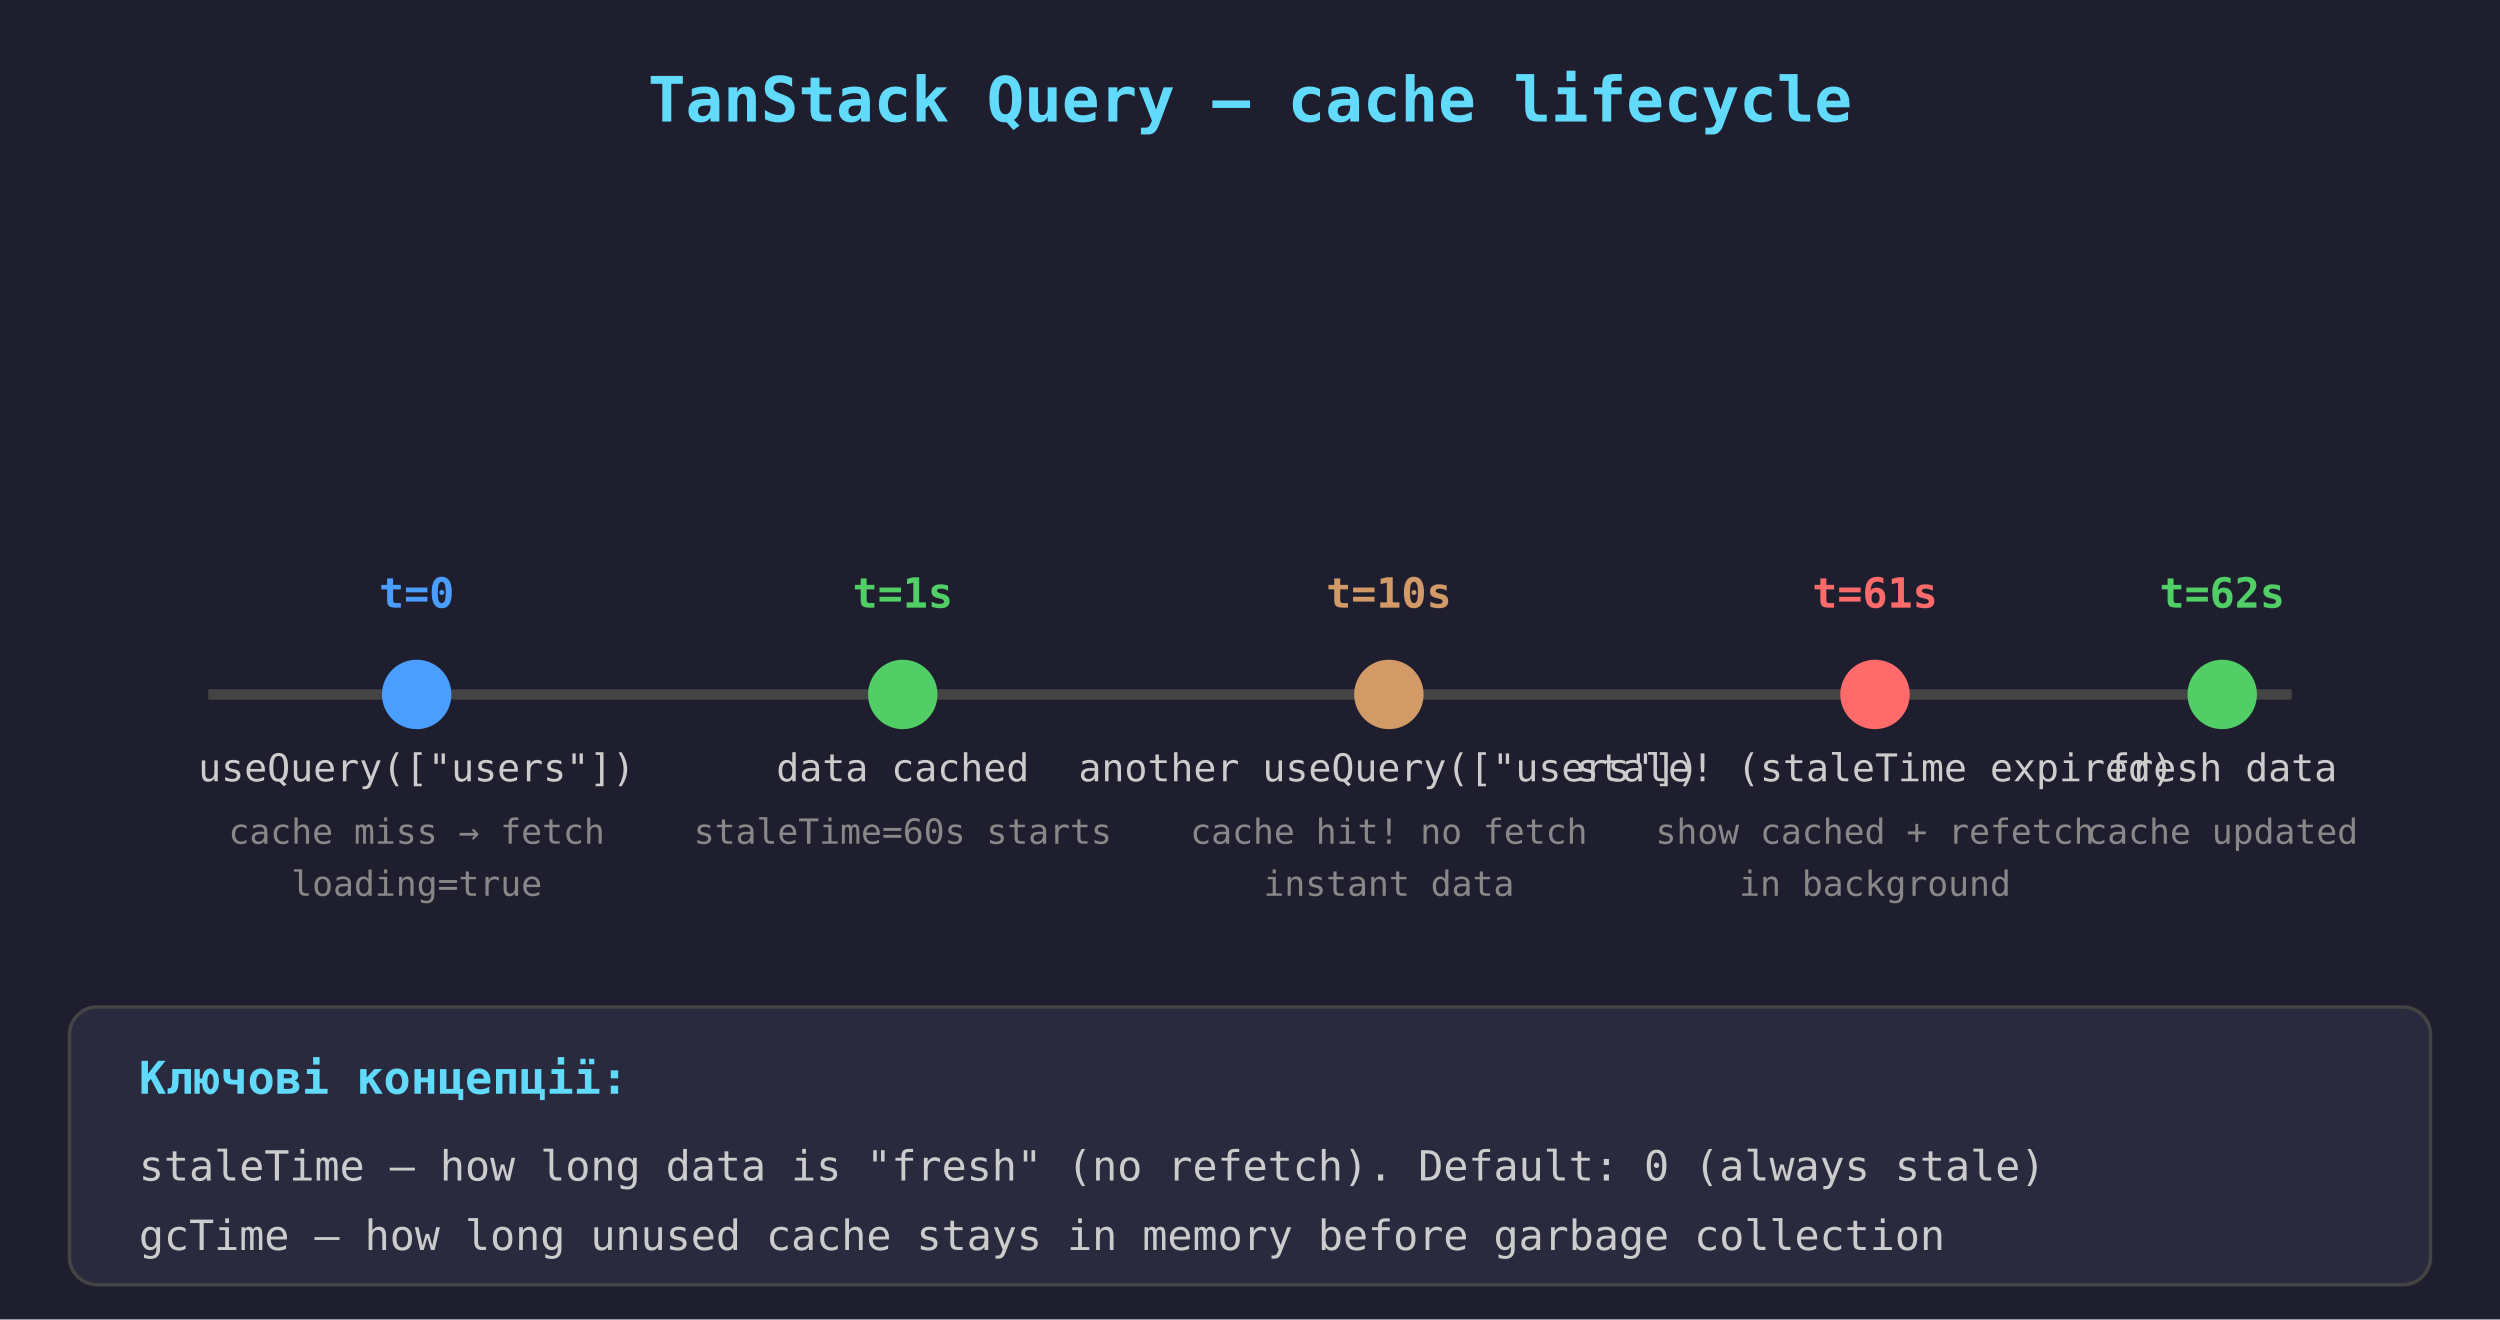
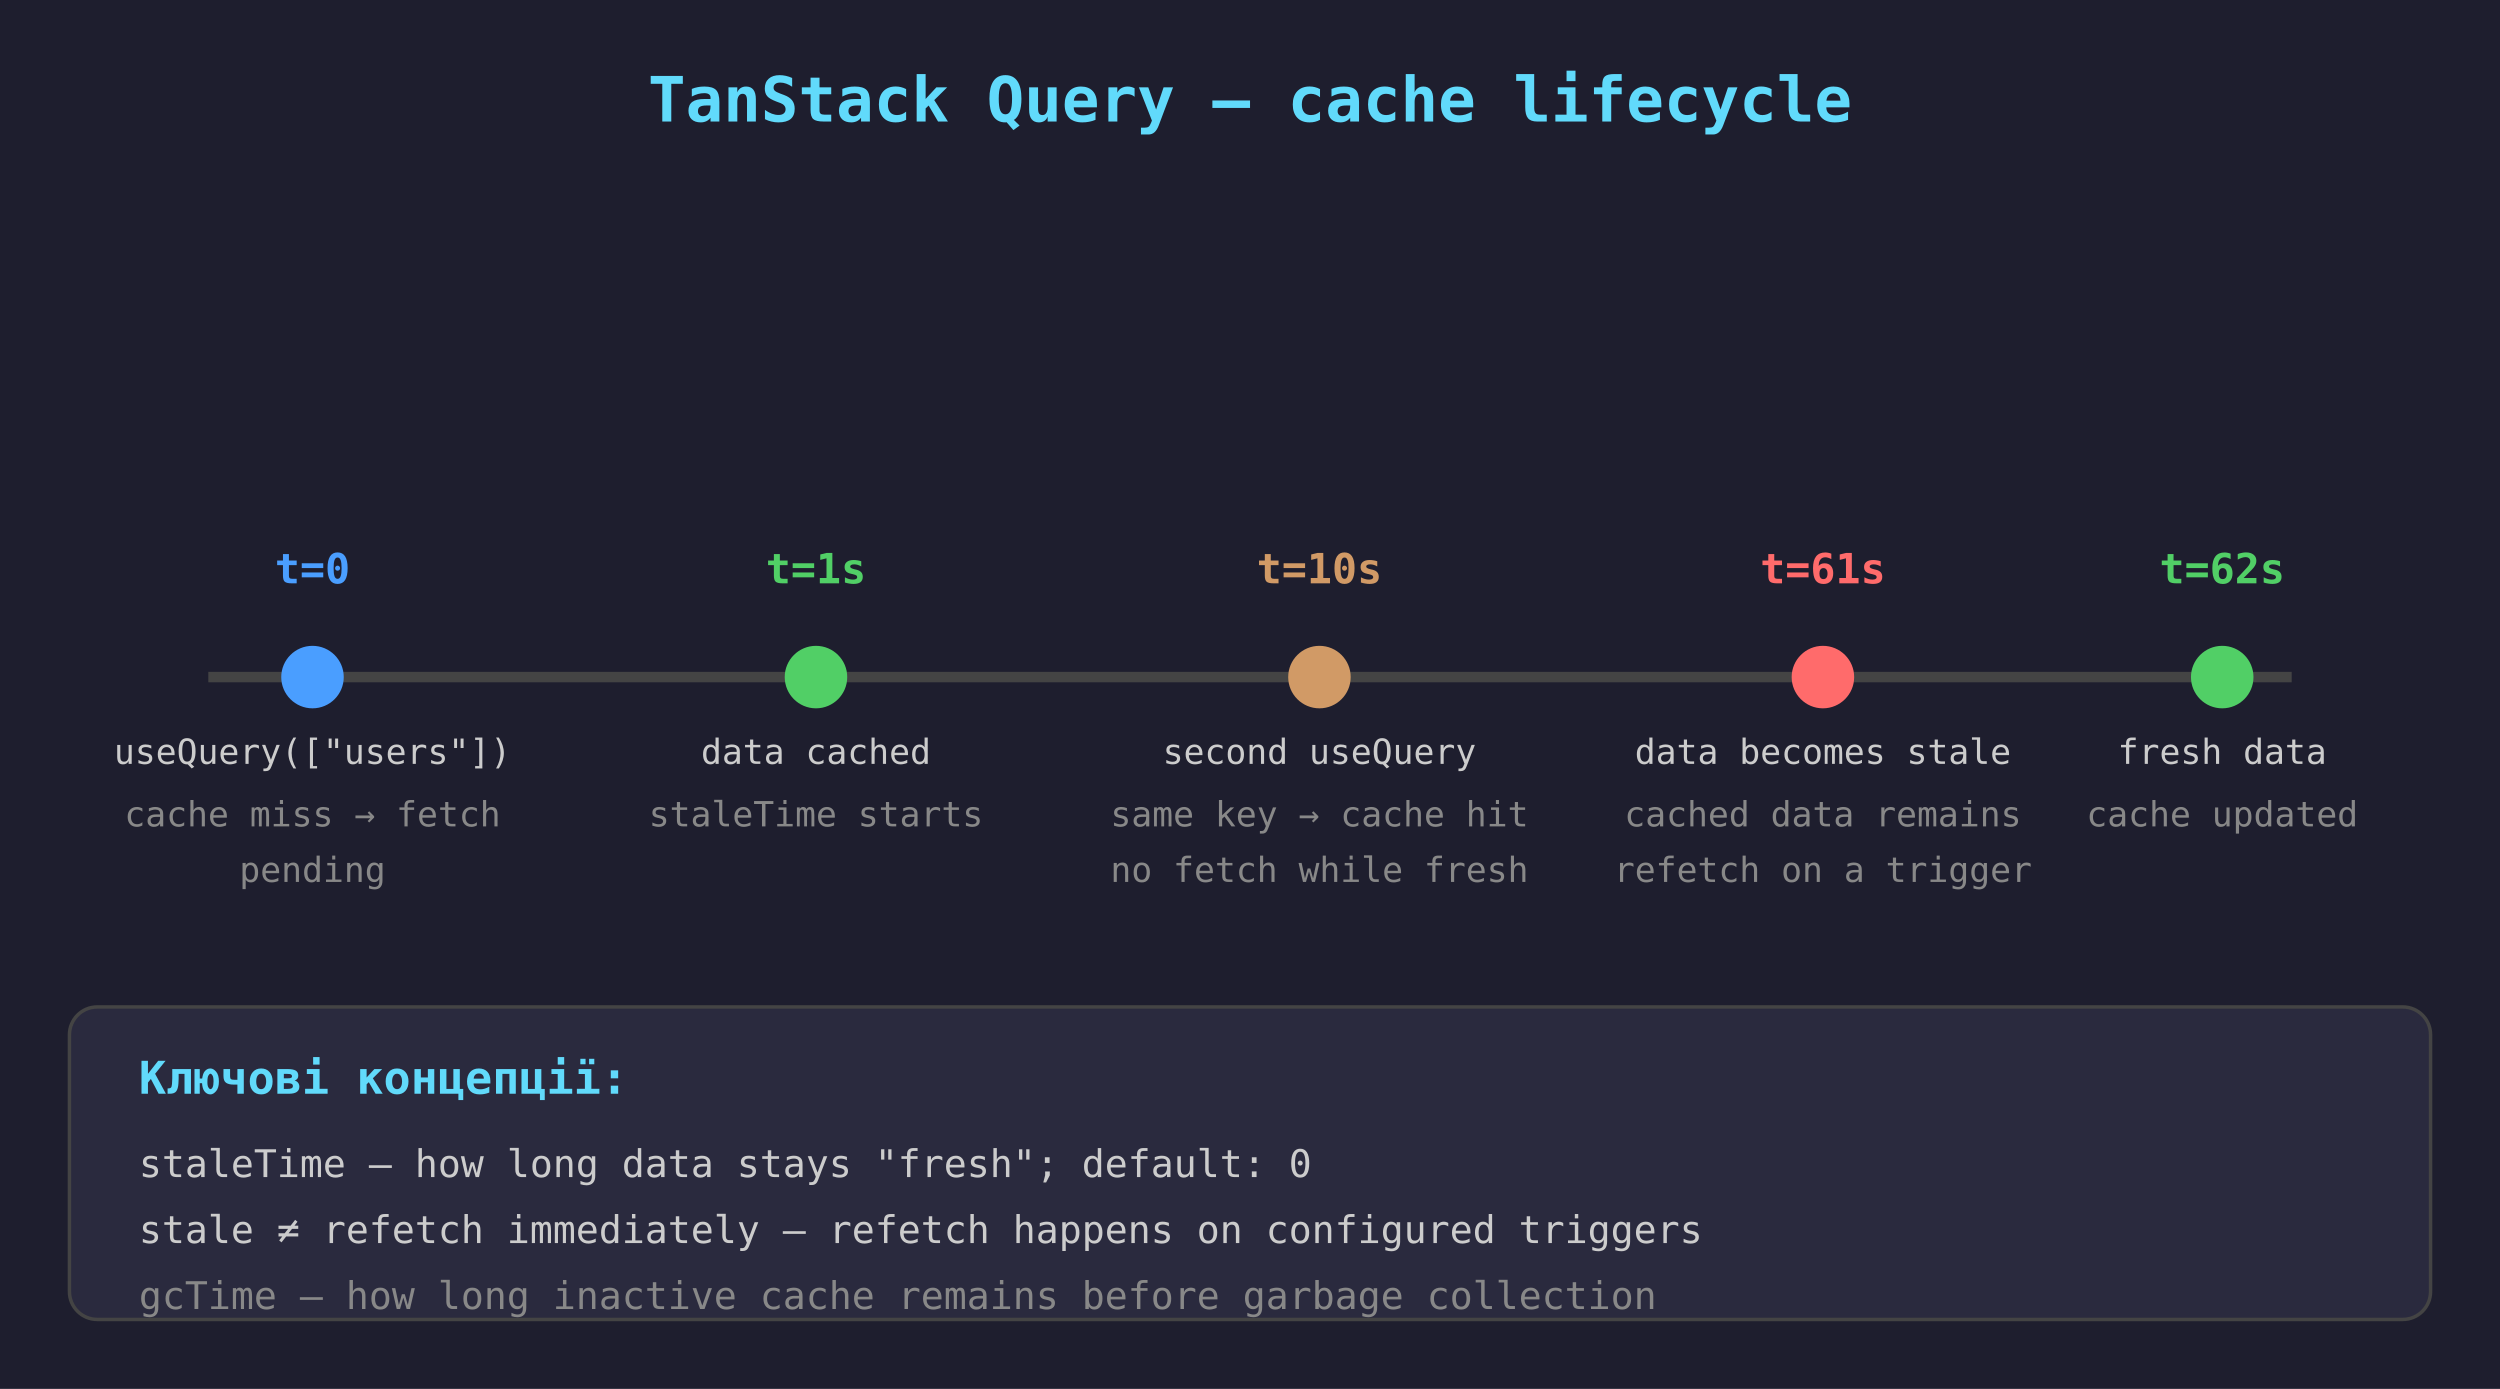
- <svg xmlns="http://www.w3.org/2000/svg" viewBox="0 0 720 380" width="720" height="380">
-   <rect width="720" height="380" fill="#1e1e2e" />
-   <text x="360" y="35" text-anchor="middle" fill="#61DAFB" font-family="monospace" font-size="18" font-weight="bold">TanStack Query — cache lifecycle</text>
-   <line x1="60" y1="200" x2="660" y2="200" stroke="#444" stroke-width="3" />
-   <circle cx="120" cy="200" r="10" fill="#4a9eff" />
-   <text x="120" y="175" text-anchor="middle" fill="#4a9eff" font-family="monospace" font-size="12" font-weight="bold">t=0</text>
-   <text x="120" y="225" text-anchor="middle" fill="#ccc" font-family="monospace" font-size="11">useQuery(["users"])</text>
-   <text x="120" y="243" text-anchor="middle" fill="#888" font-family="monospace" font-size="10">cache miss → fetch</text>
-   <text x="120" y="258" text-anchor="middle" fill="#888" font-family="monospace" font-size="10">loading=true</text>
-   <circle cx="260" cy="200" r="10" fill="#51cf66" />
-   <text x="260" y="175" text-anchor="middle" fill="#51cf66" font-family="monospace" font-size="12" font-weight="bold">t=1s</text>
-   <text x="260" y="225" text-anchor="middle" fill="#ccc" font-family="monospace" font-size="11">data cached</text>
-   <text x="260" y="243" text-anchor="middle" fill="#888" font-family="monospace" font-size="10">staleTime=60s starts</text>
-   <circle cx="400" cy="200" r="10" fill="#d19a66" />
-   <text x="400" y="175" text-anchor="middle" fill="#d19a66" font-family="monospace" font-size="12" font-weight="bold">t=10s</text>
-   <text x="400" y="225" text-anchor="middle" fill="#ccc" font-family="monospace" font-size="11">another useQuery(["users"])</text>
-   <text x="400" y="243" text-anchor="middle" fill="#888" font-family="monospace" font-size="10">cache hit! no fetch</text>
-   <text x="400" y="258" text-anchor="middle" fill="#888" font-family="monospace" font-size="10">instant data</text>
-   <circle cx="540" cy="200" r="10" fill="#ff6b6b" />
-   <text x="540" y="175" text-anchor="middle" fill="#ff6b6b" font-family="monospace" font-size="12" font-weight="bold">t=61s</text>
-   <text x="540" y="225" text-anchor="middle" fill="#ccc" font-family="monospace" font-size="11">stale! (staleTime expired)</text>
-   <text x="540" y="243" text-anchor="middle" fill="#888" font-family="monospace" font-size="10">show cached + refetch</text>
-   <text x="540" y="258" text-anchor="middle" fill="#888" font-family="monospace" font-size="10">in background</text>
-   <circle cx="640" cy="200" r="10" fill="#51cf66" />
-   <text x="640" y="175" text-anchor="middle" fill="#51cf66" font-family="monospace" font-size="12" font-weight="bold">t=62s</text>
-   <text x="640" y="225" text-anchor="middle" fill="#ccc" font-family="monospace" font-size="11">fresh data</text>
-   <text x="640" y="243" text-anchor="middle" fill="#888" font-family="monospace" font-size="10">cache updated</text>
-   <rect x="20" y="290" width="680" height="80" rx="8" fill="#2a2a3e" stroke="#444" />
-   <text x="40" y="315" fill="#61DAFB" font-family="monospace" font-size="13" font-weight="bold">Ключові концепції:</text>
-   <text x="40" y="340" fill="#ccc" font-family="monospace" font-size="12">staleTime — how long data is "fresh" (no refetch). Default: 0 (always stale)</text>
-   <text x="40" y="360" fill="#ccc" font-family="monospace" font-size="12">gcTime — how long unused cache stays in memory before garbage collection</text>
+ <svg xmlns="http://www.w3.org/2000/svg" viewBox="0 0 720 400" width="720" height="400">
+   <rect width="720" height="400" fill="#1e1e2e" />
+   <text x="360" y="35" text-anchor="middle" fill="#61DAFB" font-family="monospace" font-size="18" font-weight="bold">
+         TanStack Query — cache lifecycle
+     </text>
+   <line x1="60" y1="195" x2="660" y2="195" stroke="#444" stroke-width="3" />
+   <circle cx="90" cy="195" r="9" fill="#4a9eff" />
+   <text x="90" y="168" text-anchor="middle" fill="#4a9eff" font-family="monospace" font-size="12" font-weight="bold">
+         t=0
+     </text>
+   <text x="90" y="220" text-anchor="middle" fill="#ccc" font-family="monospace" font-size="10">
+         useQuery(["users"])
+     </text>
+   <text x="90" y="238" text-anchor="middle" fill="#888" font-family="monospace" font-size="10">
+         cache miss → fetch
+     </text>
+   <text x="90" y="254" text-anchor="middle" fill="#888" font-family="monospace" font-size="10">
+         pending
+     </text>
+   <circle cx="235" cy="195" r="9" fill="#51cf66" />
+   <text x="235" y="168" text-anchor="middle" fill="#51cf66" font-family="monospace" font-size="12" font-weight="bold">
+         t=1s
+     </text>
+   <text x="235" y="220" text-anchor="middle" fill="#ccc" font-family="monospace" font-size="10">
+         data cached
+     </text>
+   <text x="235" y="238" text-anchor="middle" fill="#888" font-family="monospace" font-size="10">
+         staleTime starts
+     </text>
+   <circle cx="380" cy="195" r="9" fill="#d19a66" />
+   <text x="380" y="168" text-anchor="middle" fill="#d19a66" font-family="monospace" font-size="12" font-weight="bold">
+         t=10s
+     </text>
+   <text x="380" y="220" text-anchor="middle" fill="#ccc" font-family="monospace" font-size="10">
+         second useQuery
+     </text>
+   <text x="380" y="238" text-anchor="middle" fill="#888" font-family="monospace" font-size="10">
+         same key → cache hit
+     </text>
+   <text x="380" y="254" text-anchor="middle" fill="#888" font-family="monospace" font-size="10">
+         no fetch while fresh
+     </text>
+   <circle cx="525" cy="195" r="9" fill="#ff6b6b" />
+   <text x="525" y="168" text-anchor="middle" fill="#ff6b6b" font-family="monospace" font-size="12" font-weight="bold">
+         t=61s
+     </text>
+   <text x="525" y="220" text-anchor="middle" fill="#ccc" font-family="monospace" font-size="10">
+         data becomes stale
+     </text>
+   <text x="525" y="238" text-anchor="middle" fill="#888" font-family="monospace" font-size="10">
+         cached data remains
+     </text>
+   <text x="525" y="254" text-anchor="middle" fill="#888" font-family="monospace" font-size="10">
+         refetch on a trigger
+     </text>
+   <circle cx="640" cy="195" r="9" fill="#51cf66" />
+   <text x="640" y="168" text-anchor="middle" fill="#51cf66" font-family="monospace" font-size="12" font-weight="bold">
+         t=62s
+     </text>
+   <text x="640" y="220" text-anchor="middle" fill="#ccc" font-family="monospace" font-size="10">
+         fresh data
+     </text>
+   <text x="640" y="238" text-anchor="middle" fill="#888" font-family="monospace" font-size="10">
+         cache updated
+     </text>
+   <rect x="20" y="290" width="680" height="90" rx="8" fill="#2a2a3e" stroke="#444" />
+   <text x="40" y="315" fill="#61DAFB" font-family="monospace" font-size="13" font-weight="bold">
+         Ключові концепції:
+     </text>
+   <text x="40" y="339" fill="#ccc" font-family="monospace" font-size="11">
+         staleTime — how long data stays "fresh"; default: 0
+     </text>
+   <text x="40" y="358" fill="#ccc" font-family="monospace" font-size="11">
+         stale ≠ refetch immediately — refetch happens on configured triggers
+     </text>
+   <text x="40" y="377" fill="#888" font-family="monospace" font-size="11">
+         gcTime — how long inactive cache remains before garbage collection
+     </text>
</svg>
